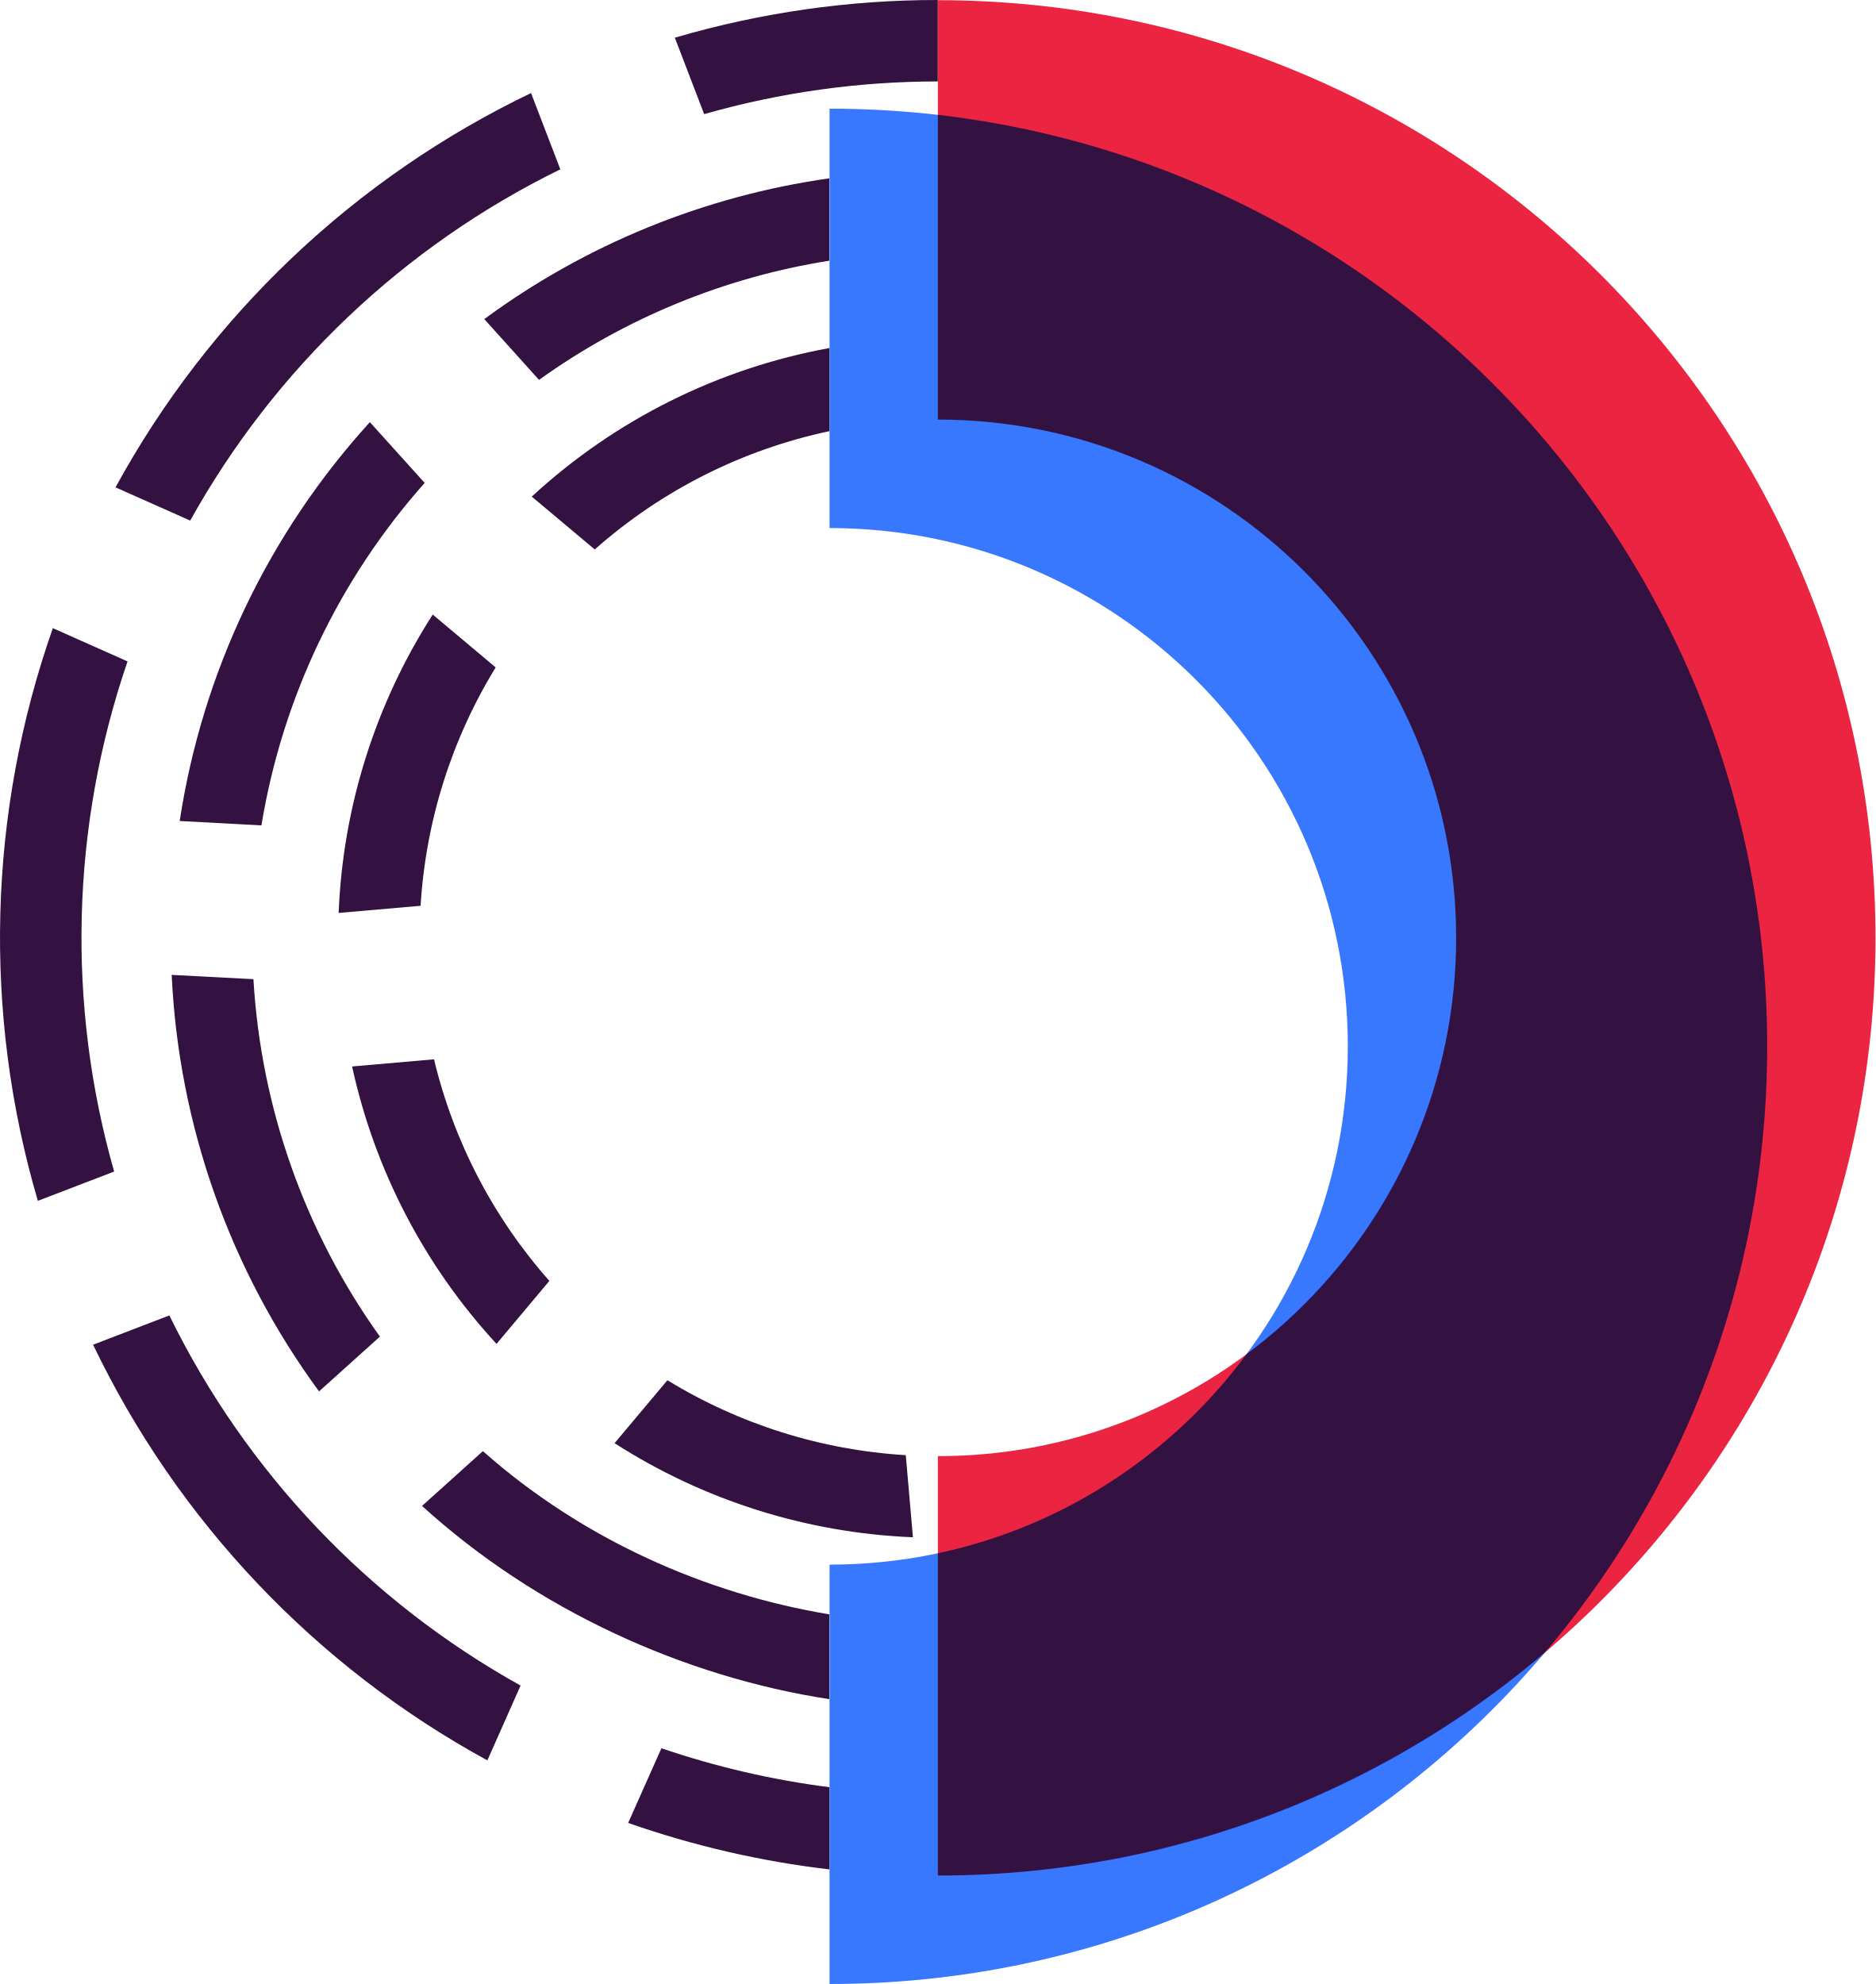
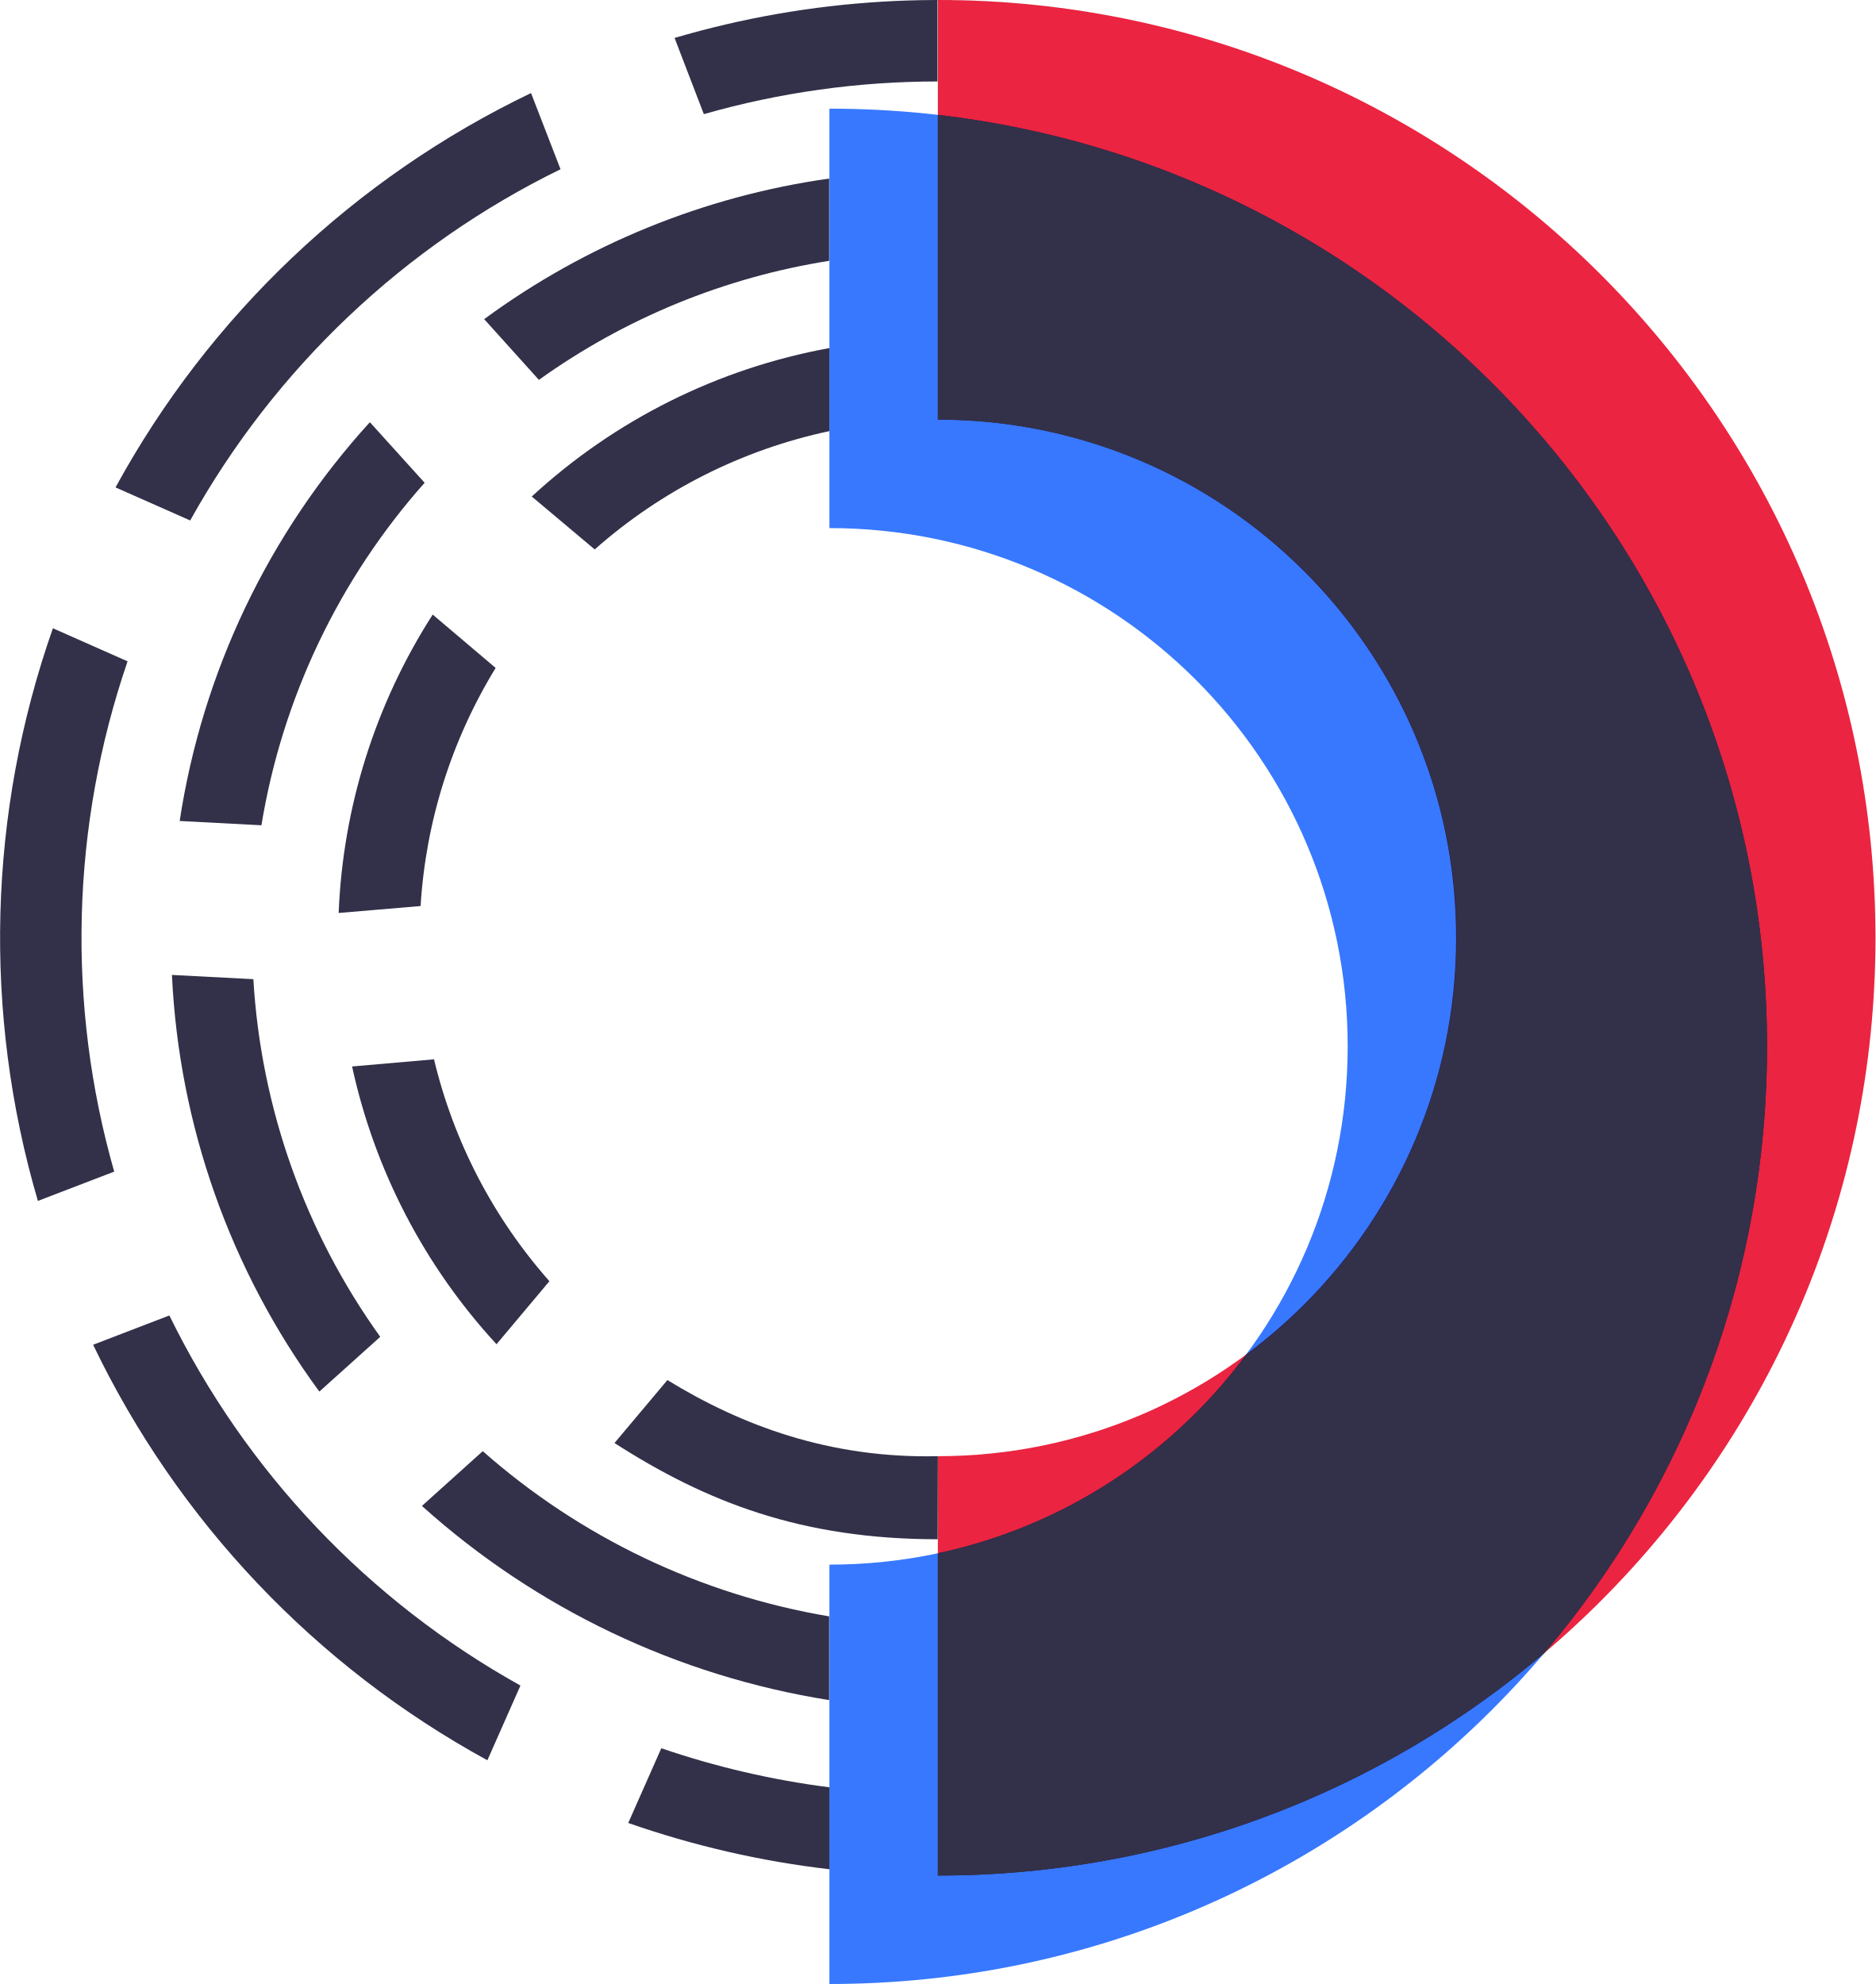
- <svg xmlns="http://www.w3.org/2000/svg" viewBox="0 0 547.63 579.29">
+ <svg xmlns="http://www.w3.org/2000/svg" viewBox="0 0 283.6 300">
  <defs>
-     <style>.cls-1{isolation:isolate;}.cls-2{fill:#331141;}.cls-3{fill:#3778ff;mix-blend-mode:multiply;}.cls-4{fill:#eb2441;}</style>
+     <style>.cls-1{isolation:isolate;}.cls-2{fill:#323149;}.cls-3,.cls-4{mix-blend-mode:multiply;}.cls-4{fill:#3778ff;}.cls-5{fill:#eb2441;}</style>
  </defs>
  <g class="cls-1">
    <g id="Layer_2" data-name="Layer 2">
      <g id="Layer_1-2" data-name="Layer 1">
-         <path class="cls-2" d="M37.24,193.12l-21.81-9.71a272.57,272.57,0,0,0-4.38,167.21l22.28-8.55A248.84,248.84,0,0,1,37.24,193.12ZM193.13,510.45l-9.71,21.81a273.81,273.81,0,0,0,58.76,13.57v-24A250.25,250.25,0,0,1,193.13,510.45ZM49.45,384.08l-22.27,8.55A272.62,272.62,0,0,0,142.31,514L152,492.15A248.9,248.9,0,0,1,49.45,384.08ZM155.06,27.17A272.62,272.62,0,0,0,33.73,142.3L55.54,152A248.9,248.9,0,0,1,163.61,49.44Zm42-16.13,8.55,22.28a248.47,248.47,0,0,1,68.23-9.54V0A272.15,272.15,0,0,0,197.07,11Z" />
-         <path class="cls-2" d="M108,123.26A222.84,222.84,0,0,0,52.47,239.71L76.33,241A199.13,199.13,0,0,1,124,141ZM141,423.7l-17.77,16c33.42,30.42,76.58,49.93,118.91,56.42V471.36C206,465.36,169.94,449.39,141,423.7Zm.39-330.55,16,17.77a198.7,198.7,0,0,1,84.75-34.8V52.07A222.65,222.65,0,0,0,141.43,93.15ZM74,285.9l-23.87-1.25A222.94,222.94,0,0,0,93.16,406.26l17.77-16A199.13,199.13,0,0,1,74,285.9Z" />
-         <path class="cls-2" d="M126.35,179.44a174.24,174.24,0,0,0-27.47,87.12l23.93-2.09a150.55,150.55,0,0,1,21.92-69.6ZM264.48,424.88A150.55,150.55,0,0,1,194.88,403l-15.43,18.38a174.24,174.24,0,0,0,87.12,27.47ZM155.27,145l18.39,15.43a150.47,150.47,0,0,1,68.52-34.54V101.62A174.31,174.31,0,0,0,155.27,145ZM126.73,309.3l-23.92,2.09a174.2,174.2,0,0,0,42.17,81L160.41,374A150.5,150.5,0,0,1,126.73,309.3Z" />
-         <path class="cls-3" d="M285.21,547.38c2.08-.08,4.16-.18,6.22-.32Q288.33,547.27,285.21,547.38Z" />
-         <path class="cls-3" d="M363.85,395.51l.13-.17A151.51,151.51,0,0,0,423.71,295,151.22,151.22,0,0,1,363.85,395.51Z" />
-         <path class="cls-3" d="M451,482.62a.3.3,0,0,1-.08.08,271.24,271.24,0,0,1-152,63.8A272.61,272.61,0,0,0,451,482.62Z" />
-         <path class="cls-4" d="M547.63,273.84c0,151.2-122.58,273.78-273.78,273.78V425.17a151.33,151.33,0,0,0,0-302.66V.06C425.05.06,547.63,122.64,547.63,273.84Z" />
-         <path class="cls-3" d="M516,305.51c0,151.2-122.58,273.78-273.78,273.78V456.84a151.33,151.33,0,0,0,0-302.66V31.73C393.38,31.73,516,154.31,516,305.51Z" />
+         <path class="cls-2" d="M19.29,100,8,95a141.18,141.18,0,0,0-2.27,86.59l11.54-4.43A128.86,128.86,0,0,1,19.29,100ZM100,264.35l-5,11.3a141.75,141.75,0,0,0,30.43,7V270.26A129,129,0,0,1,100,264.35Zm2-258.63,4.43,11.54a128.42,128.42,0,0,1,35.33-4.94V0A142.94,142.94,0,0,1,165.1,1.94,141,141,0,0,0,102.06,5.72ZM25.61,198.91l-11.53,4.43A141.21,141.21,0,0,0,73.7,266.17l5-11.3A128.86,128.86,0,0,1,25.61,198.91ZM80.3,14.07A141.12,141.12,0,0,0,17.47,73.7l11.29,5a128.86,128.86,0,0,1,56-53.11Z" />
+         <path class="cls-2" d="M55.93,63.84a115.32,115.32,0,0,0-28.76,60.3l12.36.65A103.16,103.16,0,0,1,64.21,73ZM73,219.43l-9.2,8.28a120.19,120.19,0,0,0,61.58,29.36V244.41A105.68,105.68,0,0,1,73,219.43Zm.2-171.19,8.29,9.2a103,103,0,0,1,43.89-18V27A115.32,115.32,0,0,0,73.24,48.24ZM38.31,148.06,26,147.42a115.54,115.54,0,0,0,22.29,63l9.21-8.28A103.15,103.15,0,0,1,38.31,148.06Z" />
+         <path class="cls-2" d="M65.43,92.93a90.21,90.21,0,0,0-14.22,45.12L63.6,137a78,78,0,0,1,11.35-36Zm76.39,127.26c-16.4.37-29.74-4.67-40.9-11.51l-8,9.52c13.86,8.9,28.24,14.55,48.87,14.55ZM80.41,75.08l9.52,8a78,78,0,0,1,35.49-17.89V52.63A90.26,90.26,0,0,0,80.41,75.08Zm-14.78,85.1-12.39,1.08a90.24,90.24,0,0,0,21.84,42l8-9.53A78,78,0,0,1,65.63,160.18Z" />
+         <g class="cls-3">
+           <path class="cls-4" d="M147.7,283.48c1.08-.05,2.16-.1,3.22-.17C149.85,283.38,148.78,283.44,147.7,283.48Z" />
+           <path class="cls-4" d="M188.43,204.83l.07-.09a78.45,78.45,0,0,0,30.93-52A78.38,78.38,0,0,1,188.43,204.83Z" />
+           <path class="cls-4" d="M233.54,249.94l0,0a140.42,140.42,0,0,1-78.74,33A141.23,141.23,0,0,0,233.54,249.94Z" />
+           <path class="cls-5" d="M283.6,141.82A141.78,141.78,0,0,1,141.82,283.6V220.19a78.37,78.37,0,0,0,0-156.74V0A141.79,141.79,0,0,1,283.6,141.82Z" />
+           <path class="cls-4" d="M267.2,158.22A141.78,141.78,0,0,1,125.42,300V236.59a78.37,78.37,0,0,0,0-156.74V16.43A141.79,141.79,0,0,1,267.2,158.22Z" />
+           <path class="cls-2" d="M267.2,158.22a141.19,141.19,0,0,1-33.66,91.72,141.23,141.23,0,0,1-91.72,33.66V234.87a78.42,78.42,0,0,0,46.61-30A78.37,78.37,0,0,0,141.82,63.45V17.38A141.79,141.79,0,0,1,267.2,158.22Z" />
+         </g>
      </g>
    </g>
  </g>
</svg>
